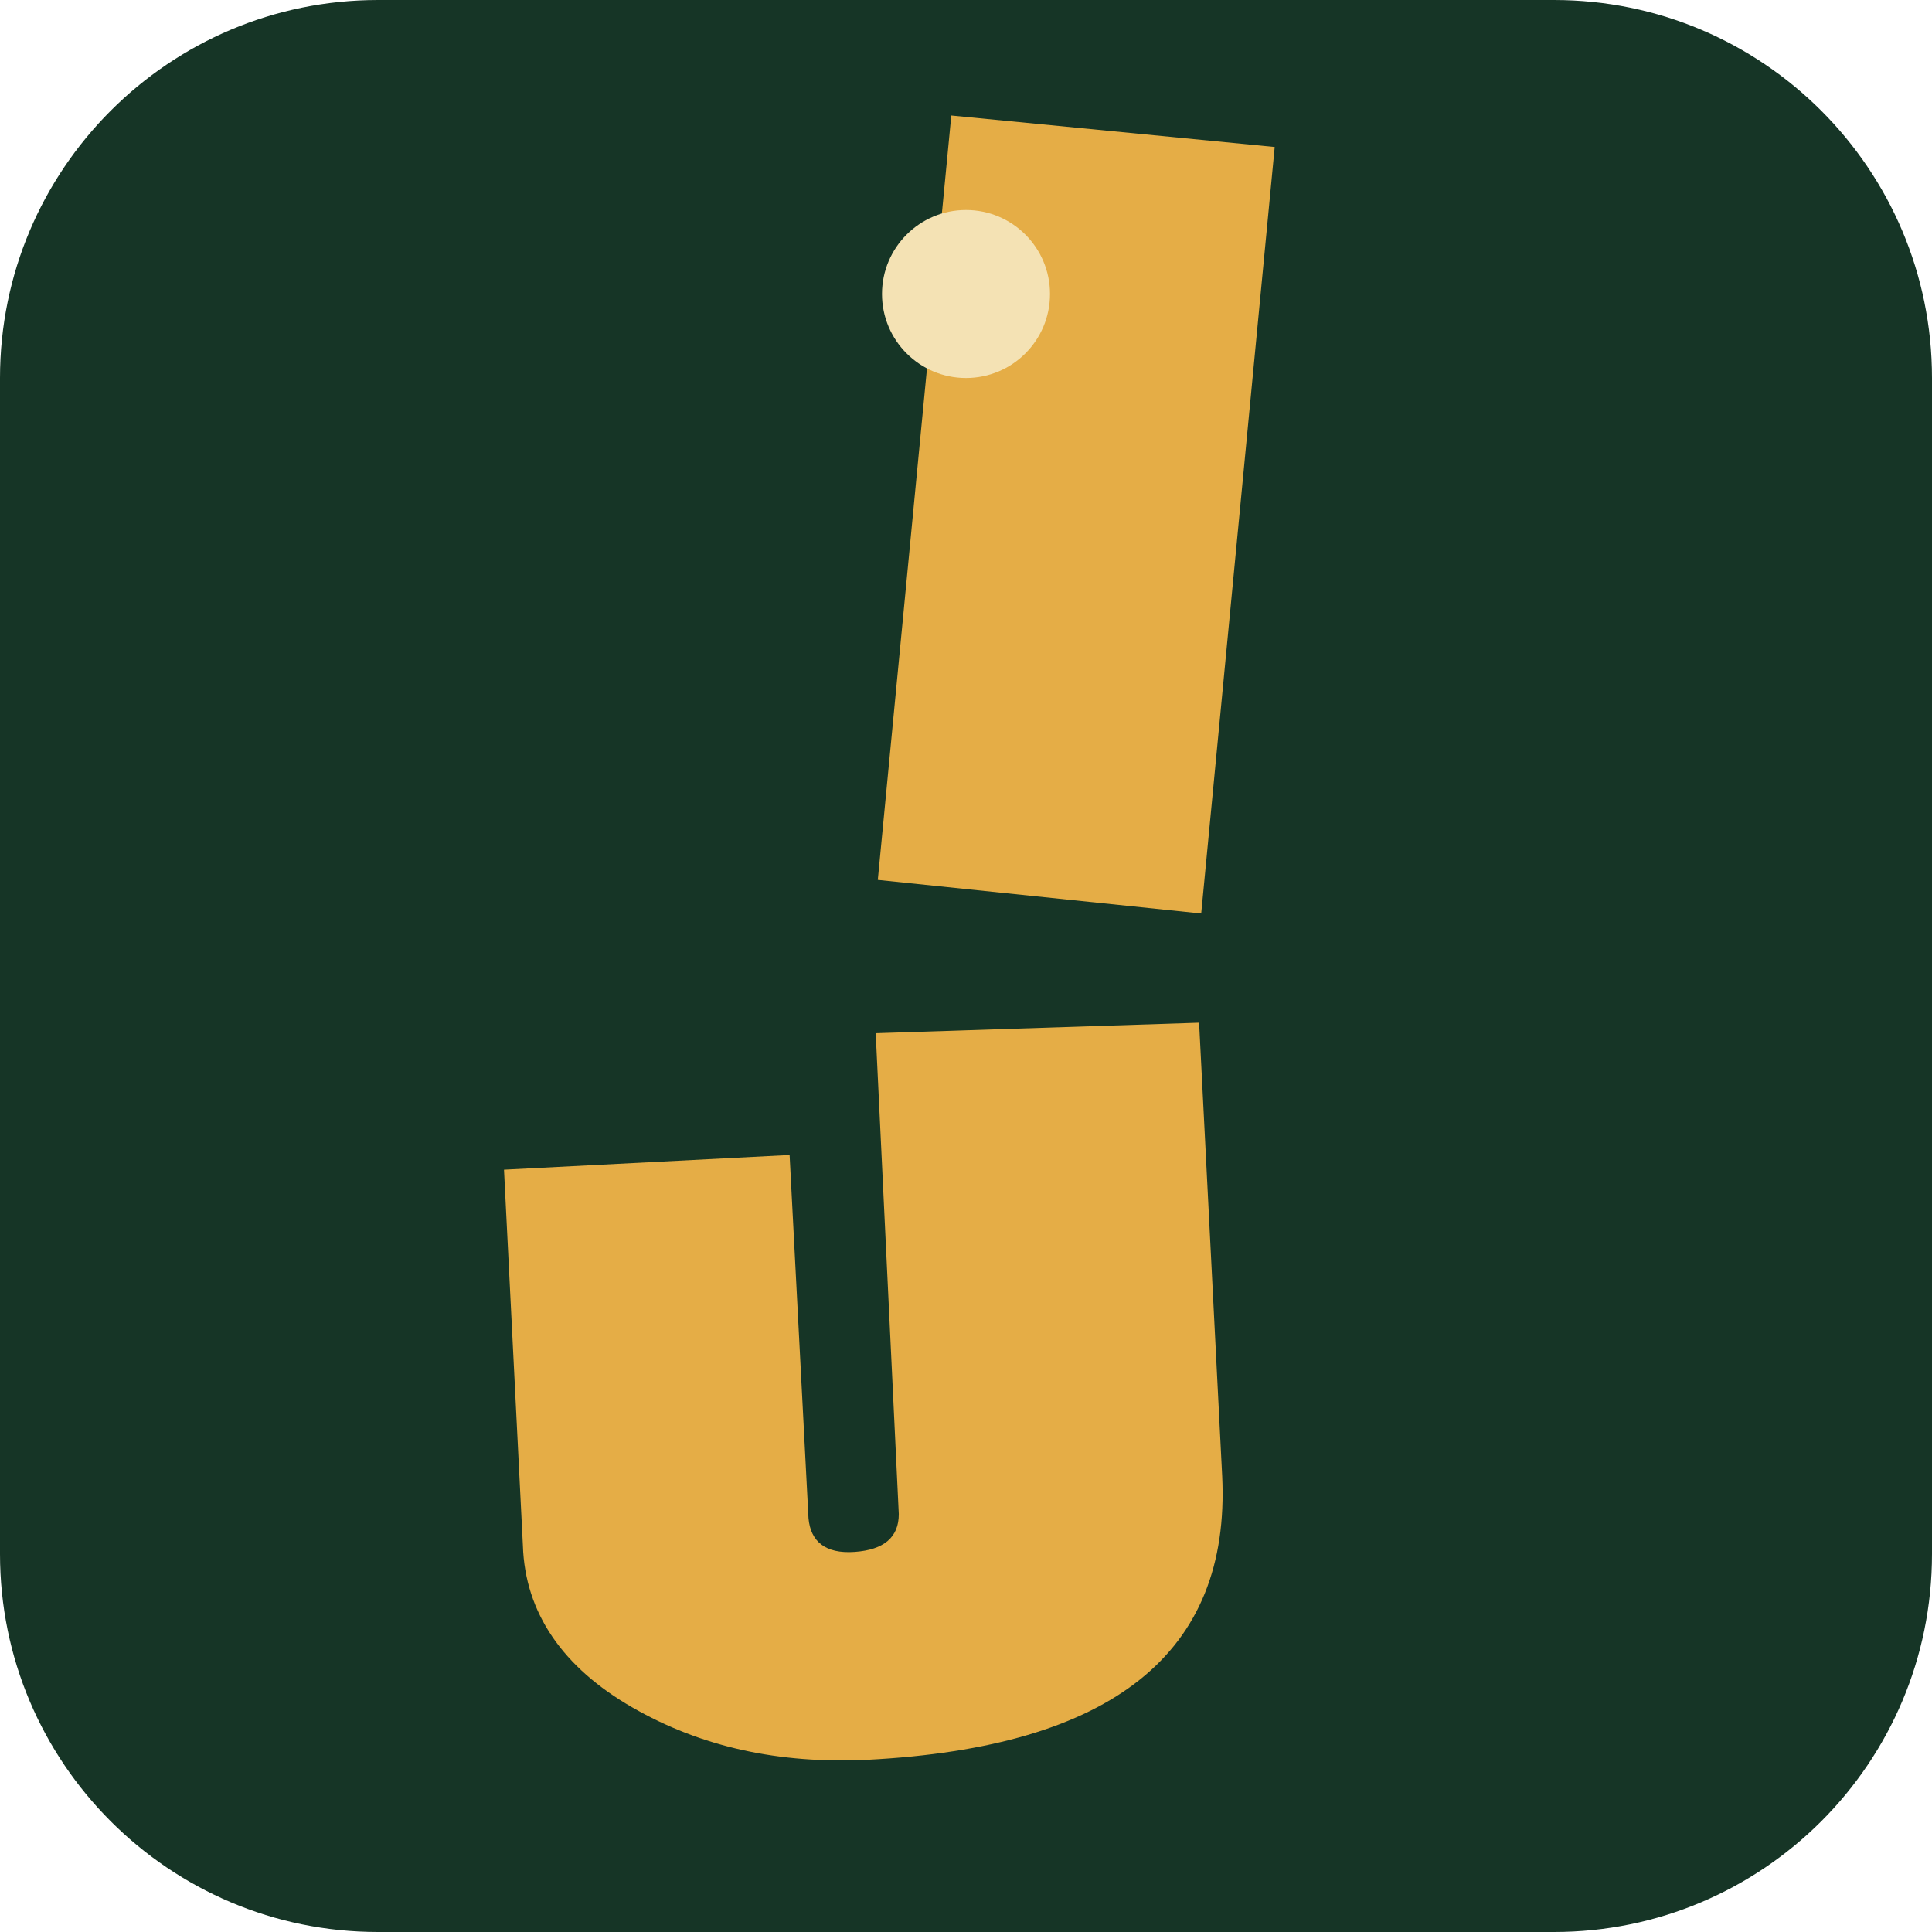
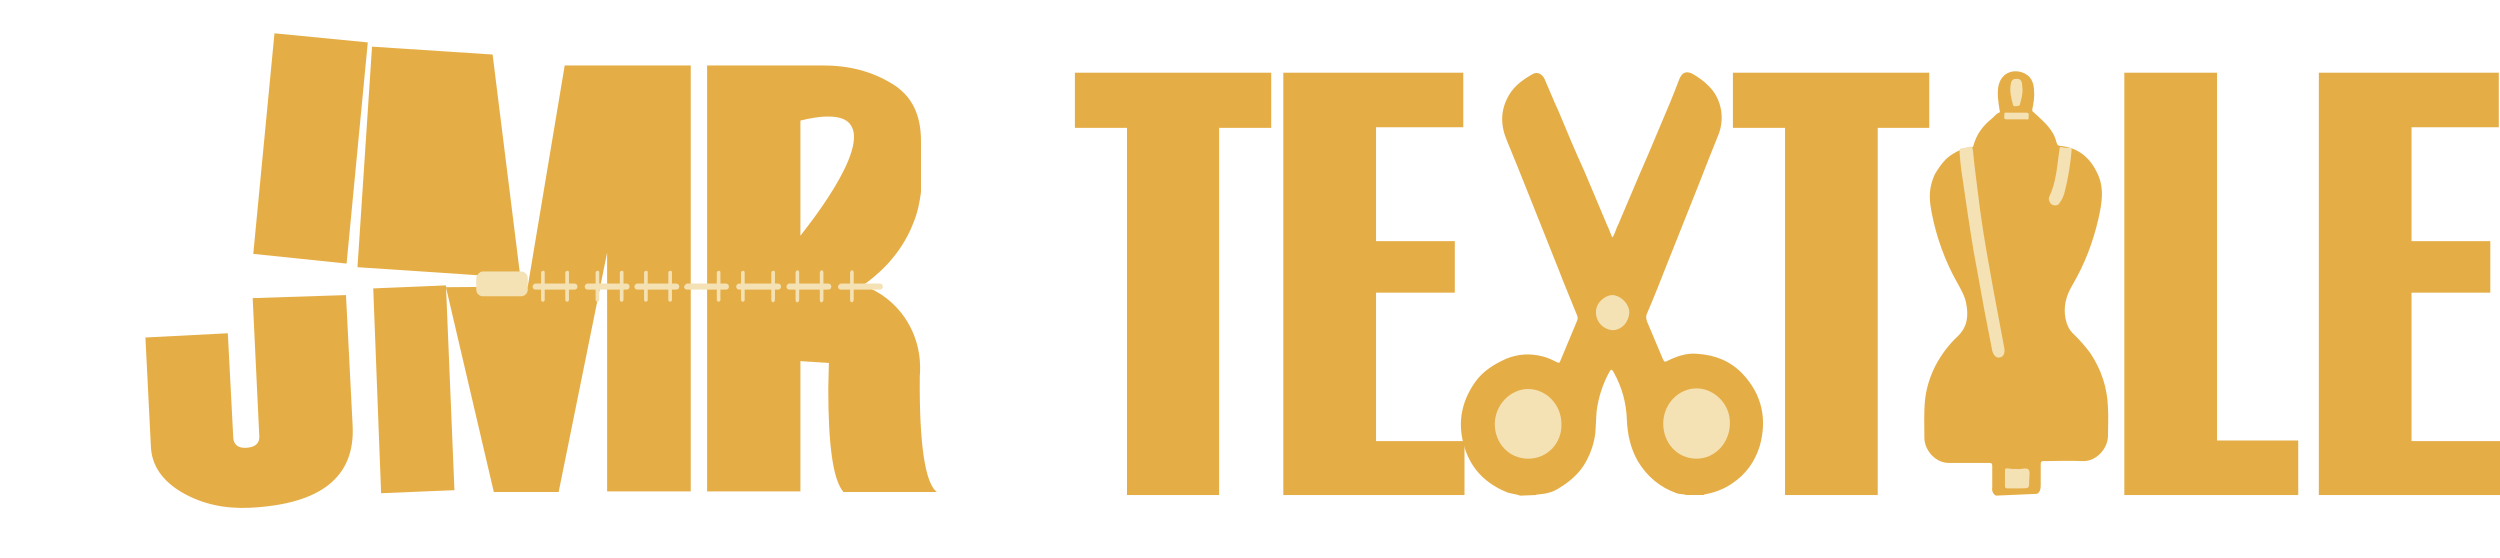
- <svg xmlns="http://www.w3.org/2000/svg" viewBox="0 0 92 92" width="92" height="92">
-   <rect width="92" height="92" rx="18" fill="#163526" />
-   <path fill="#E5AD46" d="M57.1,48.7l1.1,21.6c0.4,8.4-5.2,12.9-16.9,13.5c-4.2,0.2-7.9-0.6-11.2-2.5c-3.3-1.9-5.1-4.5-5.2-7.7L24,55.7L37.6,55l0.9,17.3c0.1,1.1,0.8,1.7,2.2,1.6s2.1-0.7,2.1-1.8l-1.1-22.9M41.8,41.9l3.5-36.4L60.7,7l-3.5,36.5" />
-   <circle cx="46" cy="14" r="4" fill="#F4E2B4" />
+ <svg xmlns="http://www.w3.org/2000/svg" version="1.1" id="Calque_1" x="0px" y="0px" viewBox="0 0 412.6 92" style="enable-background:new 0 0 412.6 92;" xml:space="preserve" width="412.6" height="92">
+   <style type="text/css">
+ 	.st0{fill:#E5AD46;}
+ 	.st1{fill:#F4E2B4;}
+ </style>
+   <path class="st0" d="M57.1,48.7l1.1,21.6c0.4,8.4-5.2,12.9-16.9,13.5c-4.2,0.2-7.9-0.6-11.2-2.5c-3.3-1.9-5.1-4.5-5.2-7.7L24,55.7  L37.6,55l0.9,17.3c0.1,1.1,0.8,1.7,2.2,1.6s2.1-0.7,2.1-1.8l-1.1-22.9 M41.8,41.9l3.5-36.4L60.7,7l-3.5,36.5" />
+   <path class="st0" d="M73.6,47.1L75,80.9l-12.1,0.5l-1.3-33.8 M87.1,47.3l6.1-36.5H114v70.3h-13.8V41.7l-8,39.5H81.5l-7.9-33.8   M59,44.1l2.4-36.4L81.3,9l4.6,36.9" />
+   <path class="st0" d="M154.6,81.2h-15.4c-1.7-2-2.5-7.6-2.5-17v-0.1l0.1-4.2c-1.6-0.1-3.1-0.2-4.7-0.3v21.5h-15.4V10.8h19.1  c4.4,0,8.1,1,11.4,3s4.8,5.1,4.8,9.5v8.4c-0.2,1.5-0.5,3.3-1.3,5.2c-2.2,5.6-6.3,8.8-8.3,10.2c1.2,0.4,4.5,1.8,6.9,5.3  c2.9,4.2,2.6,8.5,2.5,9.7C151.7,73.4,152.7,79.7,154.6,81.2L154.6,81.2z M140.3,20.5c-0.5-0.7-2.2-2.1-8.2-0.6v19  C132.6,38.2,143.7,24.7,140.3,20.5z" />
+   <path class="st1" d="M79.7,44.8H86c0.6,0,1.1,0.5,1.1,1.1v1.9c0,0.6-0.5,1.1-1.1,1.1h-6.3c-0.6,0-1.1-0.5-1.1-1.1v-1.9  C78.7,45.3,79.2,44.8,79.7,44.8z" />
+   <path class="st1" d="M88.4,46.8h6.4c0.3,0,0.5,0.2,0.5,0.5v0c0,0.3-0.2,0.5-0.5,0.5h-6.4c-0.3,0-0.5-0.2-0.5-0.5v0  C87.9,47.1,88.1,46.8,88.4,46.8z" />
+   <path class="st1" d="M122,46.8h6.4c0.3,0,0.5,0.2,0.5,0.5v0c0,0.3-0.2,0.5-0.5,0.5H122c-0.3,0-0.5-0.2-0.5-0.5v0  C121.5,47.1,121.7,46.8,122,46.8z" />
+   <path class="st1" d="M113.4,46.8h6.4c0.3,0,0.5,0.2,0.5,0.5v0c0,0.3-0.2,0.5-0.5,0.5h-6.4c-0.3,0-0.5-0.2-0.5-0.5v0  C113,47.1,113.2,46.8,113.4,46.8z" />
+   <path class="st1" d="M130.3,46.8h6.4c0.3,0,0.5,0.2,0.5,0.5v0c0,0.3-0.2,0.5-0.5,0.5h-6.4c-0.3,0-0.5-0.2-0.5-0.5v0  C129.8,47.1,130,46.8,130.3,46.8z" />
+   <path class="st1" d="M138.8,46.8h6.4c0.3,0,0.5,0.2,0.5,0.5v0c0,0.3-0.2,0.5-0.5,0.5h-6.4c-0.3,0-0.5-0.2-0.5-0.5v0  C138.3,47.1,138.6,46.8,138.8,46.8z" />
+   <path class="st1" d="M97,46.8h6.4c0.3,0,0.5,0.2,0.5,0.5v0c0,0.3-0.2,0.5-0.5,0.5H97c-0.3,0-0.5-0.2-0.5-0.5v0  C96.5,47.1,96.7,46.8,97,46.8z" />
+   <path class="st1" d="M105.2,46.8h6.4c0.3,0,0.5,0.2,0.5,0.5v0c0,0.3-0.2,0.5-0.5,0.5h-6.4c-0.3,0-0.5-0.2-0.5-0.5v0  C104.7,47.1,104.9,46.8,105.2,46.8z" />
+   <path class="st1" d="M89.9,45v4.5c0,0.2-0.2,0.3-0.3,0.3l0,0c-0.2,0-0.3-0.2-0.3-0.3V45c0-0.2,0.2-0.3,0.3-0.3l0,0  C89.8,44.6,89.9,44.8,89.9,45z" />
+   <path class="st1" d="M93.9,45v4.5c0,0.2-0.2,0.3-0.3,0.3l0,0c-0.2,0-0.3-0.2-0.3-0.3V45c0-0.2,0.2-0.3,0.3-0.3l0,0  C93.8,44.6,93.9,44.8,93.9,45z" />
+   <path class="st1" d="M98.9,45v4.5c0,0.2-0.2,0.3-0.3,0.3l0,0c-0.2,0-0.3-0.2-0.3-0.3V45c0-0.2,0.2-0.3,0.3-0.3l0,0  C98.8,44.6,98.9,44.8,98.9,45z" />
+   <path class="st1" d="M102.9,45v4.5c0,0.2-0.2,0.3-0.3,0.3l0,0c-0.2,0-0.3-0.2-0.3-0.3V45c0-0.2,0.2-0.3,0.3-0.3l0,0  C102.8,44.6,102.9,44.8,102.9,45z" />
+   <path class="st1" d="M106.9,45v4.5c0,0.2-0.2,0.3-0.3,0.3l0,0c-0.2,0-0.3-0.2-0.3-0.3V45c0-0.2,0.2-0.3,0.3-0.3l0,0  C106.8,44.6,106.9,44.8,106.9,45z" />
+   <path class="st1" d="M110.9,45v4.5c0,0.2-0.2,0.3-0.3,0.3l0,0c-0.2,0-0.3-0.2-0.3-0.3V45c0-0.2,0.2-0.3,0.3-0.3l0,0  C110.8,44.6,110.9,44.8,110.9,45z" />
+   <path class="st1" d="M118.9,45v4.5c0,0.2-0.2,0.3-0.3,0.3l0,0c-0.2,0-0.3-0.2-0.3-0.3V45c0-0.2,0.2-0.3,0.3-0.3l0,0  C118.8,44.6,118.9,44.8,118.9,45z" />
+   <path class="st1" d="M122.9,45v4.5c0,0.2-0.2,0.3-0.3,0.3l0,0c-0.2,0-0.3-0.2-0.3-0.3V45c0-0.2,0.2-0.3,0.3-0.3l0,0  C122.8,44.6,122.9,44.8,122.9,45z" />
+   <path class="st1" d="M127.9,45v4.5c0,0.2-0.2,0.4-0.3,0.4l0,0c-0.2,0-0.3-0.2-0.3-0.4V45c0-0.2,0.2-0.3,0.3-0.3l0,0  C127.8,44.6,127.9,44.8,127.9,45z" />
+   <path class="st1" d="M131.9,45v4.5c0,0.2-0.2,0.4-0.3,0.4l0,0c-0.2,0-0.3-0.2-0.3-0.4V45c0-0.2,0.2-0.4,0.3-0.4l0,0  C131.8,44.6,131.9,44.8,131.9,45z" />
+   <path class="st1" d="M135.9,45v4.5c0,0.2-0.2,0.4-0.3,0.4l0,0c-0.2,0-0.3-0.2-0.3-0.4V45c0-0.2,0.2-0.4,0.3-0.4l0,0  C135.8,44.6,135.9,44.8,135.9,45z" />
+   <path class="st1" d="M140.9,45v4.5c0,0.2-0.2,0.4-0.3,0.4l0,0c-0.2,0-0.3-0.2-0.3-0.4V45c0-0.2,0.2-0.4,0.3-0.4l0,0  C140.8,44.6,140.9,44.8,140.9,45z" />
+   <path class="st1" d="M0.5-96.2h6.4c0.3,0,0.5,0.2,0.5,0.5v0c0,0.3-0.2,0.5-0.5,0.5H0.5c-0.3,0-0.5-0.2-0.5-0.5v0  C0-95.9,0.2-96.2,0.5-96.2z" />
+   <path class="st0" d="M209.8,21.1h-8.6v60.6H186V21.1h-8.6v-9.1h32.4L209.8,21.1L209.8,21.1z" />
+   <path class="st0" d="M241.7,81.7h-29.9V12h29.7V21h-14.4v18.8h13v8.5h-13v24.5h14.6L241.7,81.7L241.7,81.7z" />
+   <path class="st0" d="M318.4,21.1h-8.5v60.6h-15.3V21.1H286v-9.1h32.4L318.4,21.1L318.4,21.1z" />
+   <path class="st0" d="M379.3,81.7h-28.7V12h15.3v60.7h13.4L379.3,81.7L379.3,81.7z" />
+   <path class="st0" d="M412.6,81.7h-29.9V12h29.7V21H398v18.8h13v8.5h-13v24.5h14.6L412.6,81.7L412.6,81.7z" />
+   <g>
+     <path class="st0" d="M329.4,81.8c-0.5-0.3-0.7-0.8-0.6-1.4c0-1.2,0-2.4,0-3.5c0-0.4-0.1-0.5-0.5-0.5c-2.1,0-4.3,0-6.5,0   c-2.3,0.1-4.1-2-4.2-4c0-2.1-0.1-4.2,0.1-6.3c0.2-2,0.8-3.9,1.7-5.7c1-1.9,2.2-3.5,3.8-5c1.5-1.5,1.7-3.3,1.3-5.3   c-0.2-1.2-0.8-2.2-1.4-3.3c-2.1-3.7-3.5-7.6-4.3-11.7c-0.3-1.6-0.5-3.2,0-4.9c0.2-0.7,0.4-1.3,0.8-1.9c0.7-1.1,1.5-2.2,2.7-2.9   c1-0.6,2-1.1,3.1-1.1c0.2,0,0.3-0.1,0.3-0.3c0.5-1.8,1.5-3.2,3-4.4c0.4-0.3,0.7-0.8,1.2-1c0.3-0.1,0.1-0.3,0.1-0.5   c-0.2-1.3-0.4-2.5-0.2-3.8c0.5-2.6,2.9-3,4.5-2.1c1.1,0.6,1.4,1.8,1.4,2.9c0.1,1-0.1,2-0.3,3c0,0.2,0,0.3,0.2,0.4   c1.6,1.5,3.3,2.8,3.8,5c0.1,0.4,0.3,0.6,0.8,0.6c2.7,0.3,4.6,1.8,5.8,4.2c1.4,2.6,0.9,5.3,0.3,7.9c-0.9,3.9-2.3,7.5-4.3,10.9   c-1,1.7-1.5,3.5-1.1,5.5c0.2,1,0.6,1.9,1.4,2.6c1,1,1.9,2,2.7,3.1c1.8,2.7,2.8,5.7,2.9,9c0.1,1.5,0,3.1,0,4.6   c0,2.1-1.9,4.3-4.2,4.2c-2.1-0.1-4.3,0-6.4,0c-0.4,0-0.5,0.1-0.5,0.5c0,1.2,0,2.4,0,3.5c0,0.6-0.1,1.1-0.6,1.4L329.4,81.8   L329.4,81.8z" />
+     <path class="st1" d="M325.1,24.2c0.3-0.1,0.4,0.1,0.5,0.5c0.3,3.3,0.8,6.6,1.2,10c0.6,4.4,1.4,8.8,2.2,13.2   c0.6,3.2,1.2,6.4,1.8,9.6c0.1,0.8-0.1,1.4-0.8,1.5c-0.6,0.1-1-0.4-1.2-1.1c-0.4-2.2-0.9-4.5-1.3-6.7c-0.6-3.3-1.2-6.6-1.8-9.9   c-0.7-4.2-1.3-8.4-1.9-12.5c-0.2-1.2-0.3-2.5-0.4-3.7c0-0.4,0-0.7,0.5-0.6C324.4,24.4,324.7,24.3,325.1,24.2L325.1,24.2z" />
+     <path class="st1" d="M341.9,24.8c-0.2,2.4-0.6,4.8-1.2,7.1c-0.2,0.6-0.4,1.1-0.8,1.6c-0.2,0.4-0.7,0.5-1.2,0.3   c-0.4-0.2-0.7-0.9-0.5-1.3c1.2-2.5,1.3-5.2,1.7-7.9c0-0.3,0.1-0.4,0.4-0.3c0.5,0.1,0.9,0.1,1.4,0.1   C341.9,24.4,341.9,24.6,341.9,24.8L341.9,24.8z" />
+     <path class="st1" d="M333,77.4c0.5,0.1,1.4-0.3,1.8,0.1c0.3,0.4,0.1,1.2,0.1,1.8c0,1.3,0,1.3-1.3,1.3c-0.8,0-1.6,0-2.3,0   c-0.3,0-0.4-0.1-0.4-0.4c0-0.8,0-1.7,0-2.5c0-0.4,0.1-0.4,0.5-0.4C331.8,77.4,332.3,77.4,333,77.4L333,77.4z" />
+     <path class="st1" d="M333.8,14.9c0,0.7-0.2,1.5-0.4,2.2c0,0.3-0.2,0.4-0.5,0.4c-0.3,0-0.6,0.2-0.7-0.3c-0.3-1.1-0.6-2.3-0.3-3.5   c0.1-0.5,0.4-0.7,0.9-0.7c0.5,0,0.8,0.2,0.9,0.7C333.7,14,333.8,14.4,333.8,14.9L333.8,14.9z" />
+     <path class="st1" d="M332.8,19.7c-0.5,0-1.1,0-1.6,0c-0.6,0-0.4-0.4-0.4-0.6c0-0.3-0.1-0.6,0.4-0.5c1.1,0,2.1,0,3.2,0   c0.6,0,0.4,0.4,0.4,0.6c0,0.3,0.1,0.6-0.4,0.5C333.9,19.7,333.3,19.7,332.8,19.7L332.8,19.7z" />
+   </g>
+   <path class="st0" d="M250.9,81.8c-0.8-0.3-1.6-0.3-2.3-0.6c-4.1-1.7-6.5-4.7-7.3-9c-0.6-3.3,0.2-6.4,2.2-9.2  c1.3-1.8,3.1-2.9,5.1-3.8c2-0.8,3.9-0.9,5.9-0.4c0.9,0.2,1.7,0.6,2.5,1c0.3,0.1,0.4,0.1,0.5-0.2c0.9-2.2,1.9-4.5,2.8-6.7  c0.1-0.3,0.1-0.5,0-0.8c-1-2.5-2.1-5.1-3.1-7.7c-1.6-4.1-3.3-8.2-4.9-12.3c-1.2-3-2.4-6-3.6-8.9c-1.1-2.6-1.1-5.1,0.4-7.6  c0.9-1.5,2.3-2.5,3.9-3.4c0.7-0.4,1.5,0,1.9,0.8c0.8,1.8,1.5,3.6,2.3,5.3c1.4,3.4,2.8,6.7,4.3,10c1.3,3,2.5,6,3.8,9  c0.3,0.6,0.5,1.3,0.8,1.9c0.5-0.7,0.6-1.5,1-2.2c1.6-3.7,3.1-7.4,4.7-11c1.3-3,2.5-6,3.8-9c0.5-1.2,1-2.5,1.5-3.8  c0.5-1.4,1.4-1.6,2.6-0.8c0.8,0.5,1.5,1,2.1,1.6c2.2,2,2.9,5.2,1.9,8c-1.2,3-2.4,6-3.6,9.1c-1.6,4.1-3.3,8.2-4.9,12.3  c-1.1,2.8-2.2,5.6-3.4,8.4c-0.2,0.4-0.1,0.8,0,1.2c0.9,2.1,1.8,4.3,2.7,6.4c0.2,0.4,0.4,0.3,0.6,0.2c1.6-0.8,3.3-1.4,5.1-1.2  c2.9,0.2,5.4,1.2,7.4,3.3c3.2,3.4,4.1,7.5,2.8,12c-0.8,2.5-2.2,4.5-4.4,6c-1.4,1-3,1.6-4.7,1.9c0,0-0.1,0.1-0.1,0.1h-2.9  c-0.5-0.2-1.1-0.1-1.6-0.3c-2.8-1-4.9-2.8-6.4-5.3c-1.2-2.1-1.7-4.4-1.8-6.8c-0.1-2.8-0.8-5.4-2.2-7.9c-0.3-0.5-0.4-0.5-0.7,0  c-1.1,2-1.8,4.2-2.1,6.5c-0.1,1.2-0.1,2.3-0.2,3.5c-0.2,1.7-0.7,3.2-1.5,4.7c-1,1.9-2.6,3.3-4.4,4.4c-1,0.7-2.2,1-3.5,1.1  c-0.1,0-0.3,0-0.4,0.1L250.9,81.8L250.9,81.8z" />
+   <path class="st1" d="M252.2,75.7c-3.2,0-5.5-2.6-5.5-5.7c0-3.2,2.6-5.8,5.5-5.8c2.9,0,5.5,2.5,5.5,5.8  C257.8,73,255.5,75.7,252.2,75.7L252.2,75.7z" />
+   <path class="st1" d="M280,75.7c-3.2,0-5.5-2.6-5.5-5.8c0-3.2,2.5-5.8,5.5-5.8c2.9,0,5.6,2.6,5.5,5.8C285.5,73,283.1,75.7,280,75.7  L280,75.7z" />
+   <path class="st1" d="M263.4,51.6c-0.1-1.6,1.5-2.9,2.7-2.9c1.2,0,2.8,1.3,2.8,2.9c-0.1,1.6-1.2,2.8-2.7,2.9  C264.6,54.4,263.4,53.1,263.4,51.6L263.4,51.6z" />
</svg>
